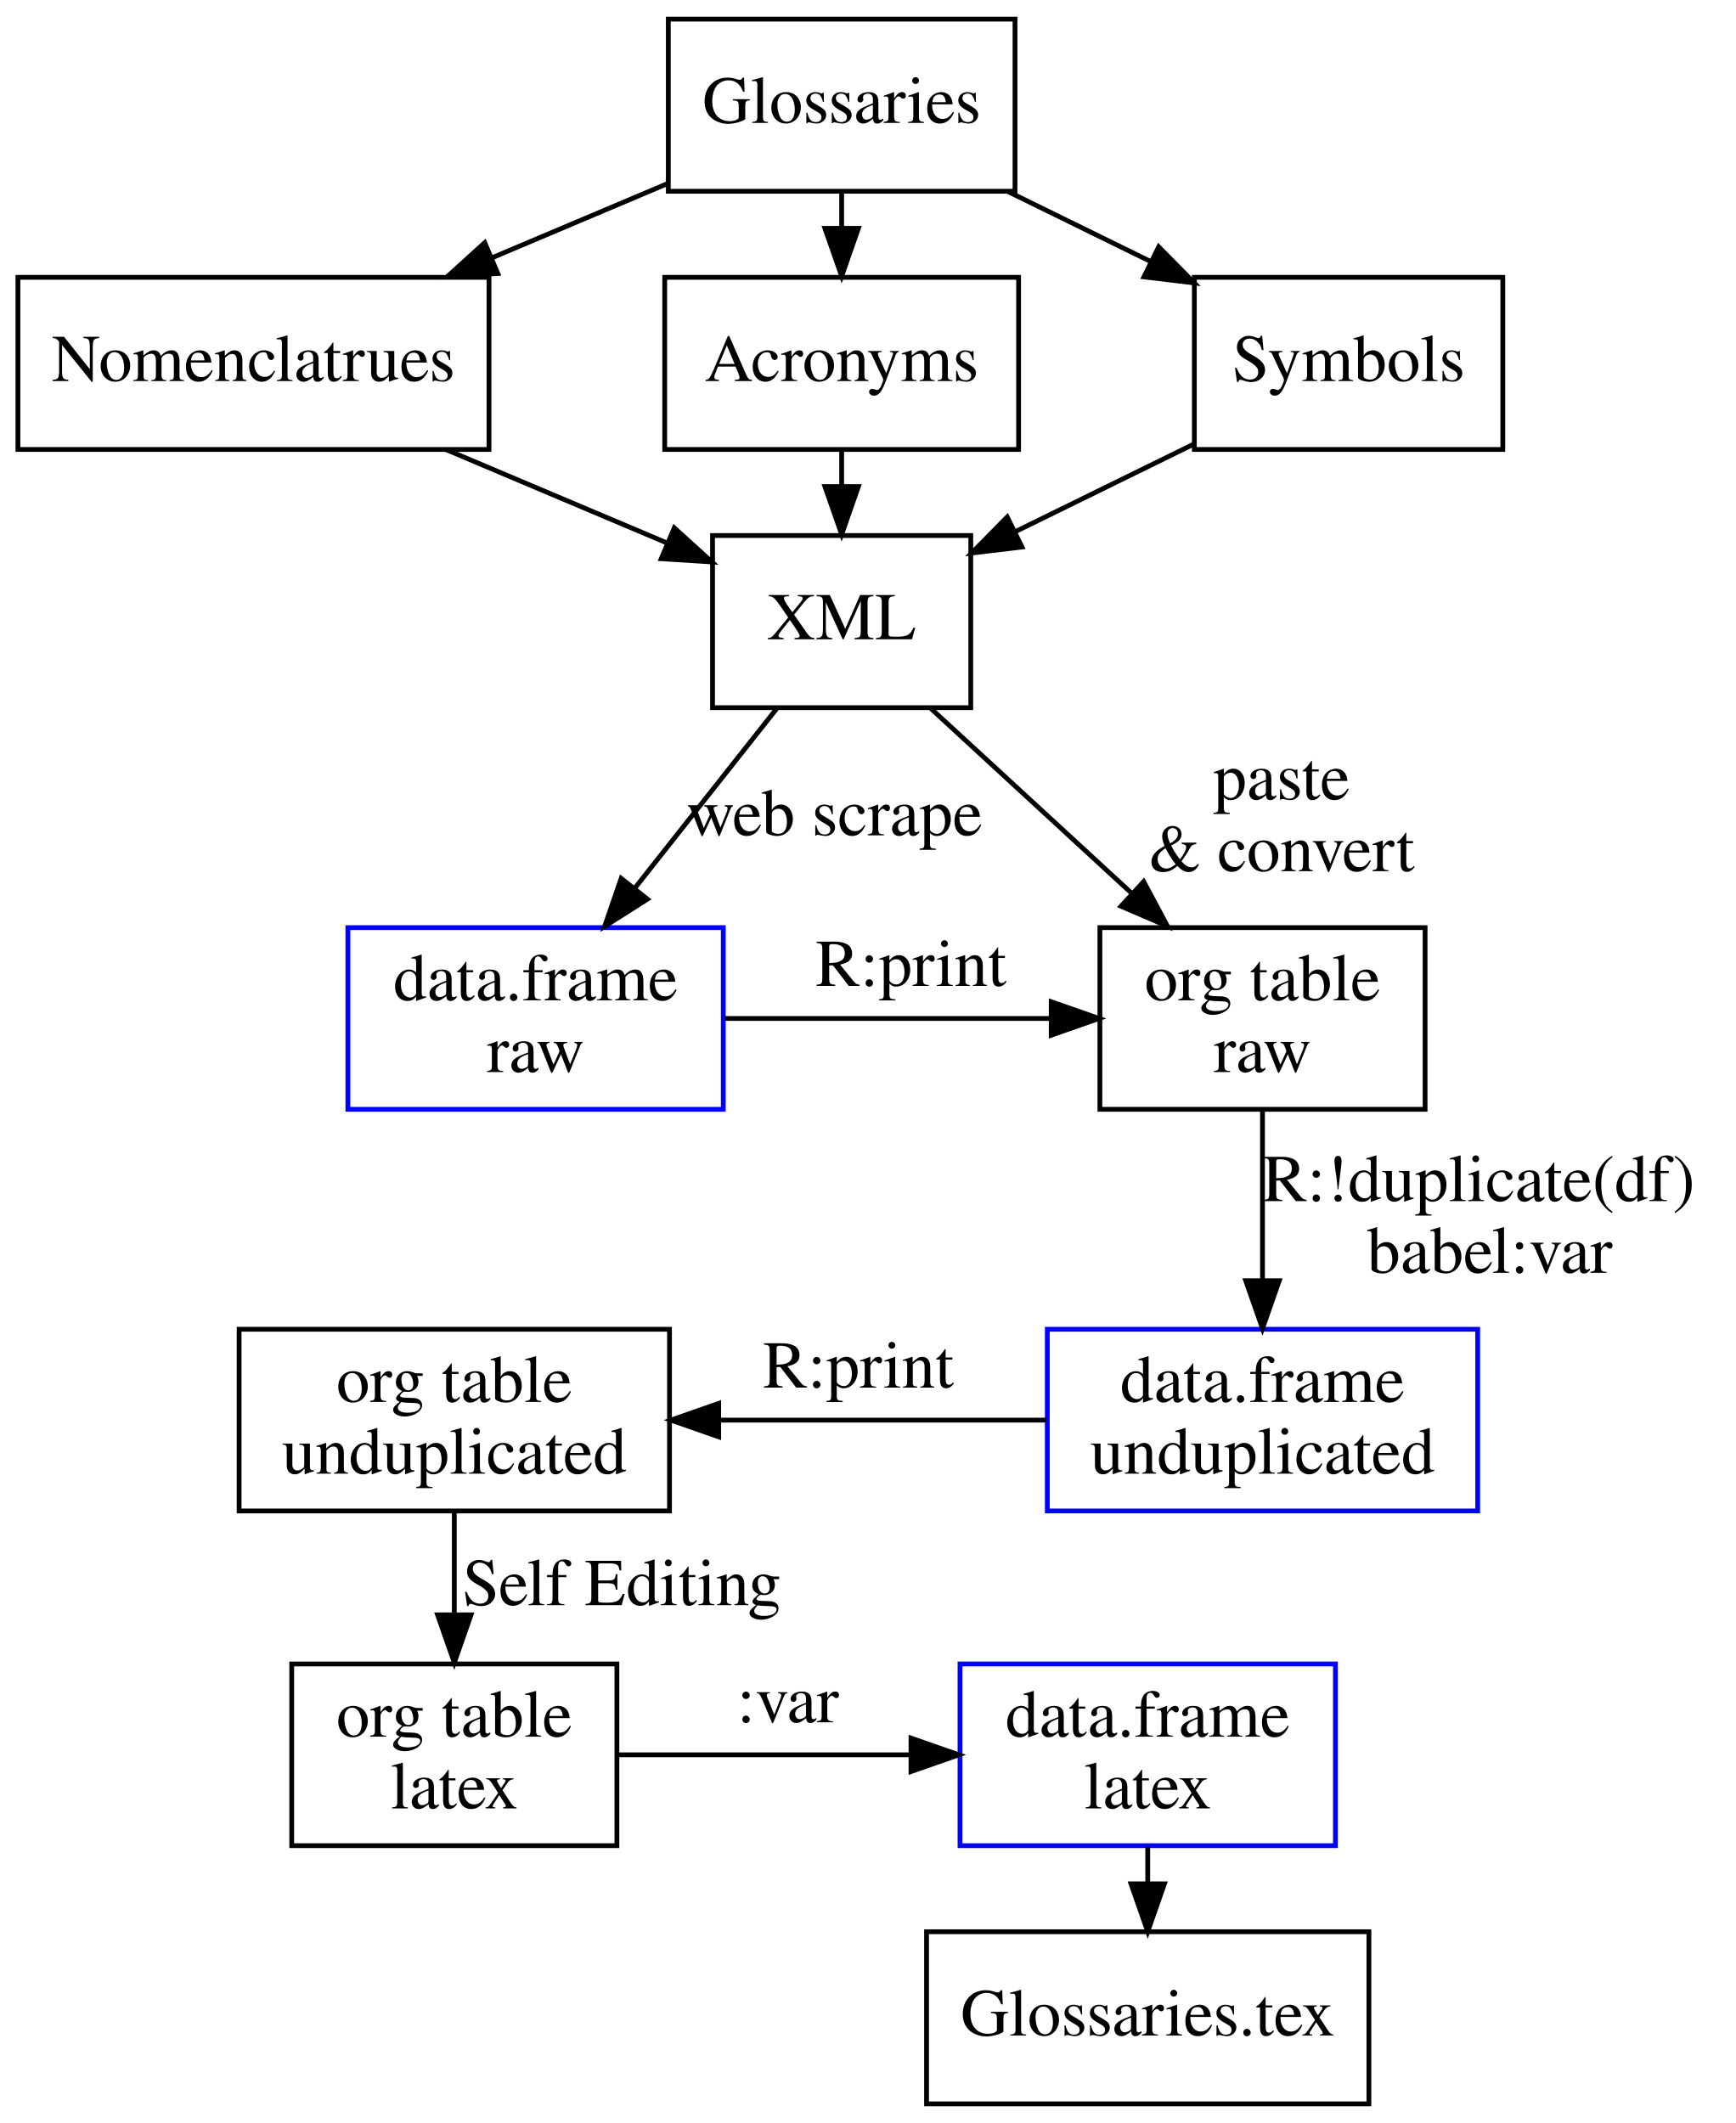
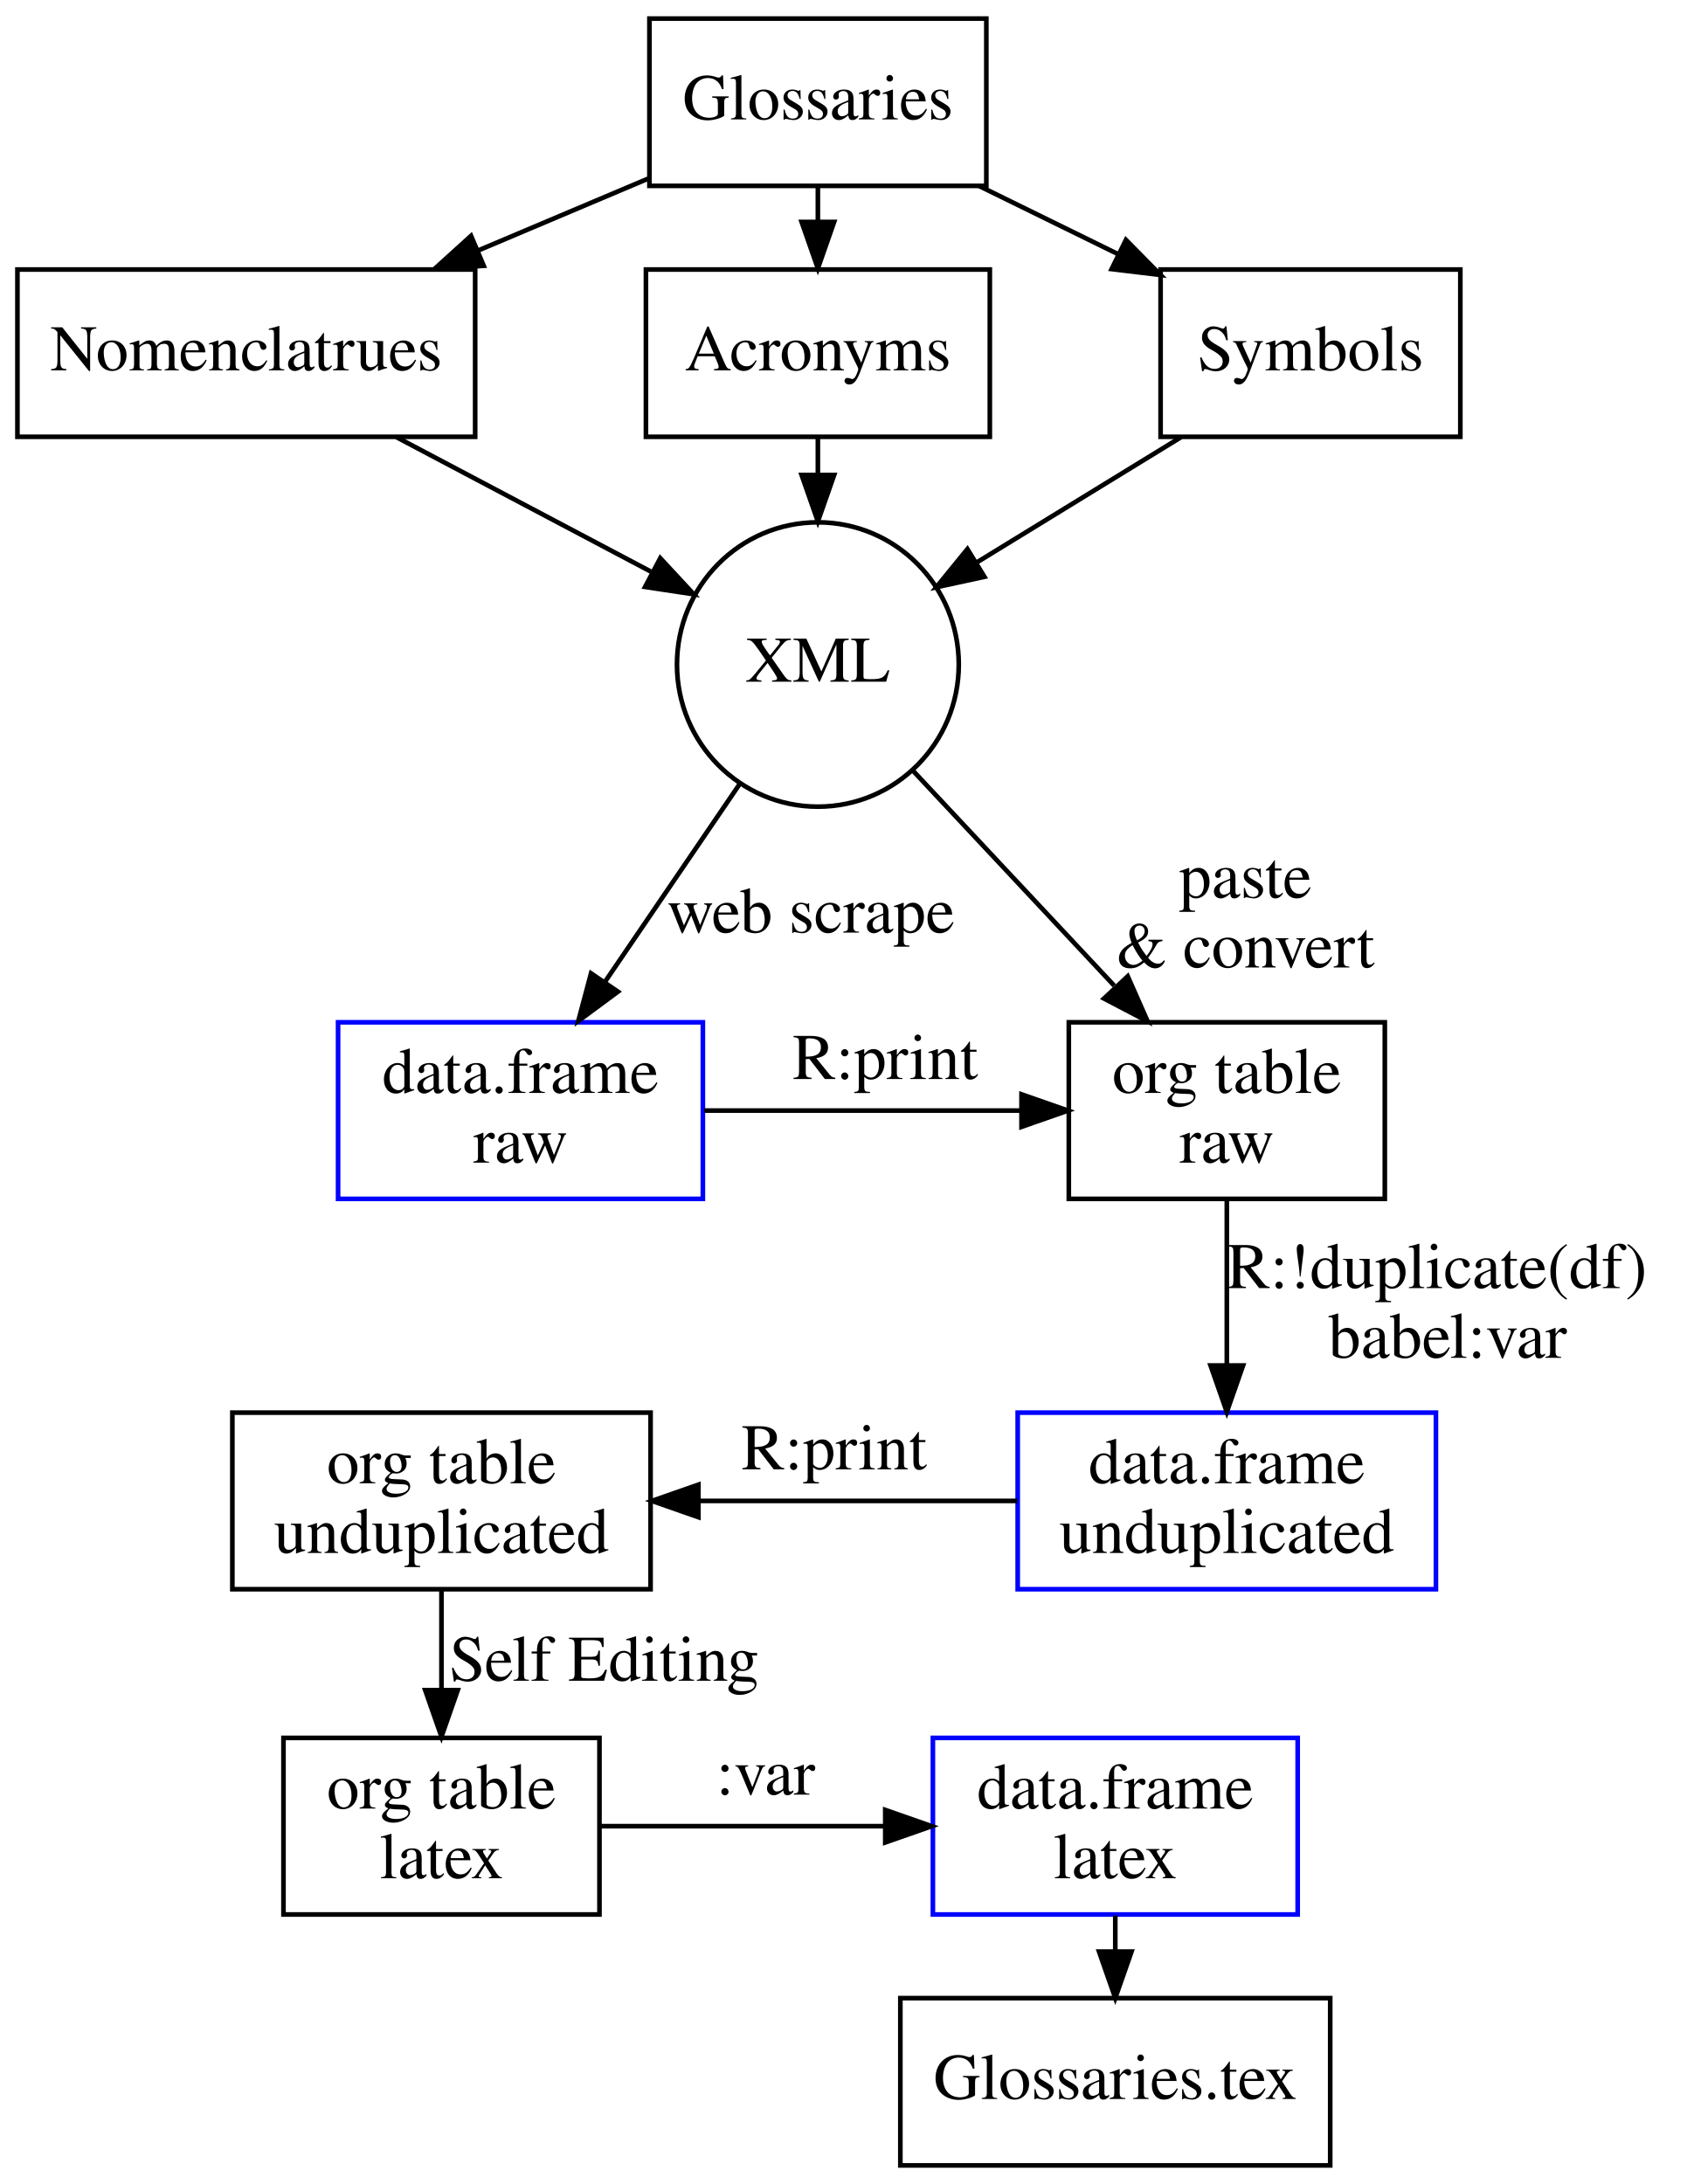
- <svg xmlns="http://www.w3.org/2000/svg" width="363pt" height="444pt" viewBox="0.00 0.00 363.00 444.00">
-   <g id="graph0" class="graph" transform="scale(1 1) rotate(0) translate(4 440)">
-     <polygon fill="white" stroke="none" points="-4,4 -4,-440 359,-440 359,4 -4,4" />
+ <svg xmlns="http://www.w3.org/2000/svg" width="363pt" height="470pt" viewBox="0.00 0.00 363.00 470.00">
+   <g id="graph0" class="graph" transform="scale(1 1) rotate(0) translate(4 466)">
+     <polygon fill="white" stroke="none" points="-4,4 -4,-466 359,-466 359,4 -4,4" />
    <g id="node1" class="node">
-       <polygon fill="none" stroke="black" points="208.25,-436 135.75,-436 135.75,-400 208.25,-400 208.25,-436" />
-       <text text-anchor="middle" x="172" y="-414.3" font-family="Times,serif" font-size="14.00">Glossaries</text>
+       <polygon fill="none" stroke="black" points="208.25,-462 135.75,-462 135.75,-426 208.25,-426 208.25,-462" />
+       <text text-anchor="middle" x="172" y="-440.3" font-family="Times,serif" font-size="14.00">Glossaries</text>
    </g>
    <g id="node2" class="node">
-       <polygon fill="none" stroke="black" points="98.25,-382 -0.25,-382 -0.25,-346 98.25,-346 98.25,-382" />
-       <text text-anchor="middle" x="49" y="-360.3" font-family="Times,serif" font-size="14.00">Nomenclatrues</text>
+       <polygon fill="none" stroke="black" points="98.25,-408 -0.25,-408 -0.25,-372 98.25,-372 98.25,-408" />
+       <text text-anchor="middle" x="49" y="-386.3" font-family="Times,serif" font-size="14.00">Nomenclatrues</text>
    </g>
    <g id="edge1" class="edge">
-       <path fill="none" stroke="black" d="M135.429,-401.539C123.917,-396.672 111.003,-391.212 98.737,-386.027" />
-       <polygon fill="black" stroke="black" points="100.091,-382.799 89.517,-382.129 97.365,-389.247 100.091,-382.799" />
+       <path fill="none" stroke="black" d="M135.429,-427.539C123.917,-422.672 111.003,-417.212 98.737,-412.027" />
+       <polygon fill="black" stroke="black" points="100.091,-408.799 89.517,-408.129 97.365,-415.247 100.091,-408.799" />
    </g>
    <g id="node3" class="node">
-       <polygon fill="none" stroke="black" points="209,-382 135,-382 135,-346 209,-346 209,-382" />
-       <text text-anchor="middle" x="172" y="-360.3" font-family="Times,serif" font-size="14.00">Acronyms</text>
+       <polygon fill="none" stroke="black" points="209,-408 135,-408 135,-372 209,-372 209,-408" />
+       <text text-anchor="middle" x="172" y="-386.3" font-family="Times,serif" font-size="14.00">Acronyms</text>
    </g>
    <g id="edge2" class="edge">
-       <path fill="none" stroke="black" d="M172,-399.973C172,-397.574 172,-395.059 172,-392.524" />
-       <polygon fill="black" stroke="black" points="175.5,-392.243 172,-382.243 168.5,-392.243 175.5,-392.243" />
+       <path fill="none" stroke="black" d="M172,-425.973C172,-423.574 172,-421.059 172,-418.524" />
+       <polygon fill="black" stroke="black" points="175.5,-418.243 172,-408.243 168.5,-418.243 175.5,-418.243" />
    </g>
    <g id="node4" class="node">
-       <polygon fill="none" stroke="black" points="310.25,-382 245.75,-382 245.75,-346 310.25,-346 310.25,-382" />
-       <text text-anchor="middle" x="278" y="-360.3" font-family="Times,serif" font-size="14.00">Symbols</text>
+       <polygon fill="none" stroke="black" points="310.25,-408 245.75,-408 245.75,-372 310.25,-372 310.25,-408" />
+       <text text-anchor="middle" x="278" y="-386.3" font-family="Times,serif" font-size="14.00">Symbols</text>
    </g>
    <g id="edge3" class="edge">
-       <path fill="none" stroke="black" d="M206.708,-399.973C216.226,-395.304 226.64,-390.196 236.497,-385.36" />
-       <polygon fill="black" stroke="black" points="238.292,-388.378 245.729,-380.831 235.209,-382.093 238.292,-388.378" />
+       <path fill="none" stroke="black" d="M206.708,-425.973C216.226,-421.304 226.64,-416.196 236.497,-411.36" />
+       <polygon fill="black" stroke="black" points="238.292,-414.378 245.729,-406.831 235.209,-408.093 238.292,-414.378" />
    </g>
    <g id="node5" class="node">
-       <polygon fill="none" stroke="black" points="199,-328 145,-328 145,-292 199,-292 199,-328" />
-       <text text-anchor="middle" x="172" y="-306.3" font-family="Times,serif" font-size="14.00">XML</text>
+       <ellipse fill="none" stroke="black" cx="172" cy="-323" rx="30.321" ry="30.595" />
+       <text text-anchor="middle" x="172" y="-319.3" font-family="Times,serif" font-size="14.00">XML</text>
    </g>
    <g id="edge4" class="edge">
-       <path fill="none" stroke="black" d="M89.275,-345.973C104.075,-339.716 120.746,-332.669 135.223,-326.548" />
-       <polygon fill="black" stroke="black" points="136.998,-329.598 144.845,-322.48 134.272,-323.15 136.998,-329.598" />
+       <path fill="none" stroke="black" d="M81.317,-371.922C98.132,-363.036 118.737,-352.147 136.055,-342.996" />
+       <polygon fill="black" stroke="black" points="138.086,-345.881 145.292,-338.114 134.815,-339.692 138.086,-345.881" />
    </g>
    <g id="edge5" class="edge">
-       <path fill="none" stroke="black" d="M172,-345.973C172,-343.574 172,-341.059 172,-338.524" />
-       <polygon fill="black" stroke="black" points="175.5,-338.243 172,-328.243 168.5,-338.243 175.5,-338.243" />
+       <path fill="none" stroke="black" d="M172,-371.922C172,-369.4 172,-366.716 172,-363.956" />
+       <polygon fill="black" stroke="black" points="175.5,-363.783 172,-353.783 168.5,-363.783 175.5,-363.783" />
    </g>
    <g id="edge6" class="edge">
-       <path fill="none" stroke="black" d="M245.621,-347.116C233.782,-341.308 220.318,-334.703 208.17,-328.744" />
-       <polygon fill="black" stroke="black" points="209.705,-325.598 199.186,-324.336 206.622,-331.883 209.705,-325.598" />
+       <path fill="none" stroke="black" d="M250.15,-371.922C236.638,-363.636 220.287,-353.61 206.041,-344.874" />
+       <polygon fill="black" stroke="black" points="207.841,-341.872 197.487,-339.629 204.182,-347.84 207.841,-341.872" />
    </g>
    <g id="node6" class="node">
      <polygon fill="none" stroke="blue" points="147.25,-246 68.75,-246 68.75,-208 147.25,-208 147.25,-246" />
      <text text-anchor="middle" x="108" y="-230.8" font-family="Times,serif" font-size="14.00">data.frame </text>
      <text text-anchor="middle" x="108" y="-215.8" font-family="Times,serif" font-size="14.00"> raw</text>
    </g>
    <g id="edge7" class="edge">
-       <path fill="none" stroke="black" d="M158.427,-291.822C149.841,-280.955 138.57,-266.69 128.862,-254.403" />
-       <polygon fill="black" stroke="black" points="131.388,-251.955 122.443,-246.279 125.896,-256.295 131.388,-251.955" />
+       <path fill="none" stroke="black" d="M155.185,-297.303C146.253,-284.184 135.266,-268.047 126.142,-254.647" />
+       <polygon fill="black" stroke="black" points="128.977,-252.591 120.456,-246.295 123.191,-256.531 128.977,-252.591" />
      <text text-anchor="middle" x="170.5" y="-265.3" font-family="Times,serif" font-size="14.00"> web scrape</text>
    </g>
    <g id="node9" class="node">
      <polygon fill="none" stroke="black" points="294,-246 226,-246 226,-208 294,-208 294,-246" />
      <text text-anchor="middle" x="260" y="-230.8" font-family="Times,serif" font-size="14.00">org table </text>
      <text text-anchor="middle" x="260" y="-215.8" font-family="Times,serif" font-size="14.00"> raw </text>
    </g>
    <g id="edge8" class="edge">
-       <path fill="none" stroke="black" d="M190.663,-291.822C202.809,-280.642 218.863,-265.865 232.465,-253.345" />
-       <polygon fill="black" stroke="black" points="235.154,-255.627 240.141,-246.279 230.413,-250.476 235.154,-255.627" />
+       <path fill="none" stroke="black" d="M192.41,-300.198C205.348,-286.378 222.149,-268.432 235.763,-253.889" />
+       <polygon fill="black" stroke="black" points="238.675,-255.9 242.954,-246.208 233.565,-251.116 238.675,-255.9" />
      <text text-anchor="middle" x="264" y="-272.8" font-family="Times,serif" font-size="14.00"> paste </text>
      <text text-anchor="middle" x="264" y="-257.8" font-family="Times,serif" font-size="14.00">&amp; convert</text>
    </g>
    <g id="edge9" class="edge">
      <path fill="none" stroke="black" d="M147.539,-227C168.403,-227 194.071,-227 215.615,-227" />
      <polygon fill="black" stroke="black" points="215.82,-230.5 225.82,-227 215.82,-223.5 215.82,-230.5" />
      <text text-anchor="middle" x="186.5" y="-233.8" font-family="Times,serif" font-size="14.00"> R:print</text>
    </g>
    <g id="node7" class="node">
      <polygon fill="none" stroke="blue" points="305,-162 215,-162 215,-124 305,-124 305,-162" />
      <text text-anchor="middle" x="260" y="-146.8" font-family="Times,serif" font-size="14.00">data.frame </text>
      <text text-anchor="middle" x="260" y="-131.8" font-family="Times,serif" font-size="14.00"> unduplicated</text>
    </g>
    <g id="node8" class="node">
      <polygon fill="none" stroke="blue" points="275.25,-92 196.75,-92 196.75,-54 275.25,-54 275.25,-92" />
      <text text-anchor="middle" x="236" y="-76.8" font-family="Times,serif" font-size="14.00">data.frame </text>
      <text text-anchor="middle" x="236" y="-61.8" font-family="Times,serif" font-size="14.00"> latex</text>
    </g>
    <g id="node12" class="node">
      <polygon fill="none" stroke="black" points="282.25,-36 189.75,-36 189.75,-0 282.25,-0 282.25,-36" />
      <text text-anchor="middle" x="236" y="-14.3" font-family="Times,serif" font-size="14.00">Glossaries.tex</text>
    </g>
    <g id="edge14" class="edge">
      <path fill="none" stroke="black" d="M236,-53.76C236,-51.335 236,-48.807 236,-46.27" />
      <polygon fill="black" stroke="black" points="239.5,-46.025 236,-36.025 232.5,-46.025 239.5,-46.025" />
    </g>
    <g id="edge10" class="edge">
      <path fill="none" stroke="black" d="M260,-207.802C260,-197.398 260,-184.122 260,-172.377" />
      <polygon fill="black" stroke="black" points="263.5,-172.148 260,-162.148 256.5,-172.148 263.5,-172.148" />
      <text text-anchor="start" x="260" y="-188.8" font-family="Times,serif" font-size="14.00"> R:!duplicate(df) </text>
      <text text-anchor="middle" x="307.5" y="-173.8" font-family="Times,serif" font-size="14.00"> babel:var</text>
    </g>
    <g id="node10" class="node">
      <polygon fill="none" stroke="black" points="136,-162 46,-162 46,-124 136,-124 136,-162" />
      <text text-anchor="middle" x="91" y="-146.8" font-family="Times,serif" font-size="14.00">org table </text>
      <text text-anchor="middle" x="91" y="-131.8" font-family="Times,serif" font-size="14.00"> unduplicated</text>
    </g>
    <g id="edge11" class="edge">
      <path fill="none" stroke="black" d="M146.559,-143C168.712,-143 193.885,-143 214.879,-143" />
      <polygon fill="black" stroke="black" points="146.289,-139.5 136.289,-143 146.289,-146.5 146.289,-139.5" />
      <text text-anchor="middle" x="175.5" y="-149.8" font-family="Times,serif" font-size="14.00"> R:print</text>
    </g>
    <g id="node11" class="node">
      <polygon fill="none" stroke="black" points="125,-92 57,-92 57,-54 125,-54 125,-92" />
      <text text-anchor="middle" x="91" y="-76.8" font-family="Times,serif" font-size="14.00">org table </text>
      <text text-anchor="middle" x="91" y="-61.8" font-family="Times,serif" font-size="14.00"> latex</text>
    </g>
    <g id="edge12" class="edge">
      <path fill="none" stroke="black" d="M91,-123.777C91,-117.222 91,-109.662 91,-102.444" />
      <polygon fill="black" stroke="black" points="94.5,-102.273 91,-92.273 87.5,-102.273 94.5,-102.273" />
      <text text-anchor="middle" x="126" y="-104.3" font-family="Times,serif" font-size="14.00"> Self Editing</text>
    </g>
    <g id="edge13" class="edge">
      <path fill="none" stroke="black" d="M125.363,-73C143.549,-73 166.209,-73 186.278,-73" />
      <polygon fill="black" stroke="black" points="186.499,-76.5 196.499,-73 186.499,-69.5 186.499,-76.5" />
      <text text-anchor="middle" x="160.75" y="-79.8" font-family="Times,serif" font-size="14.00">:var</text>
    </g>
  </g>
</svg>
